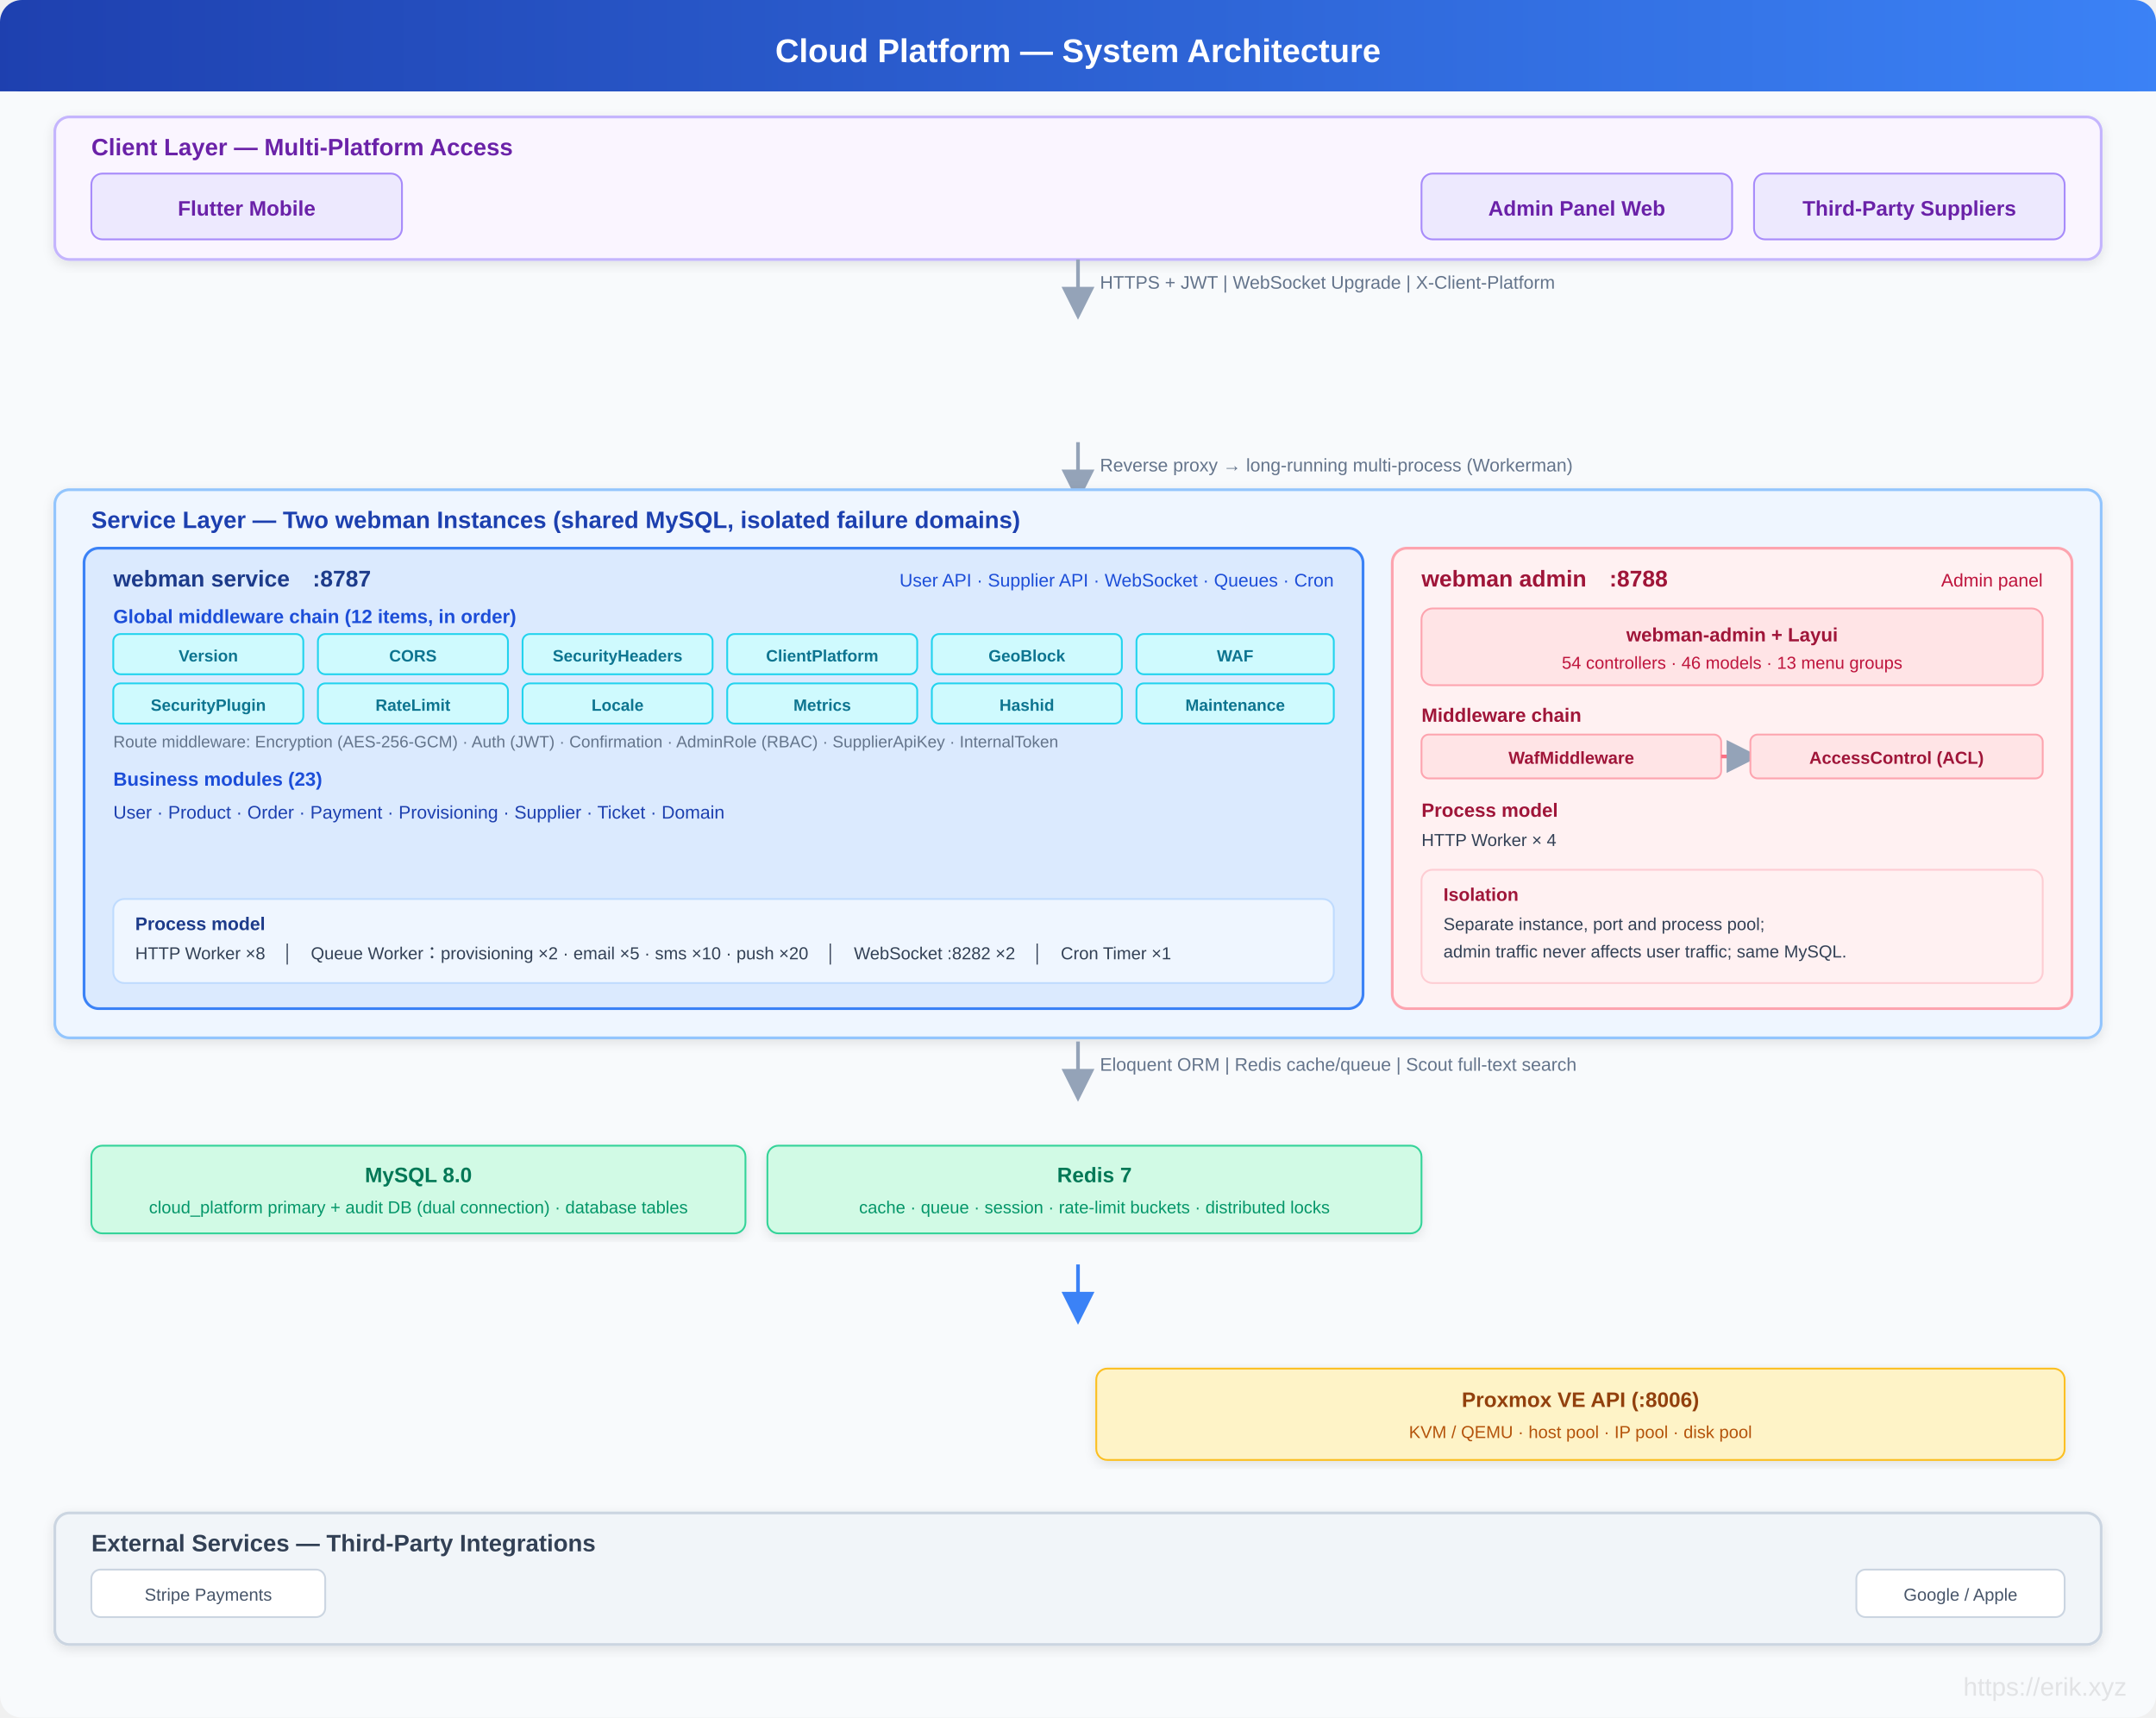
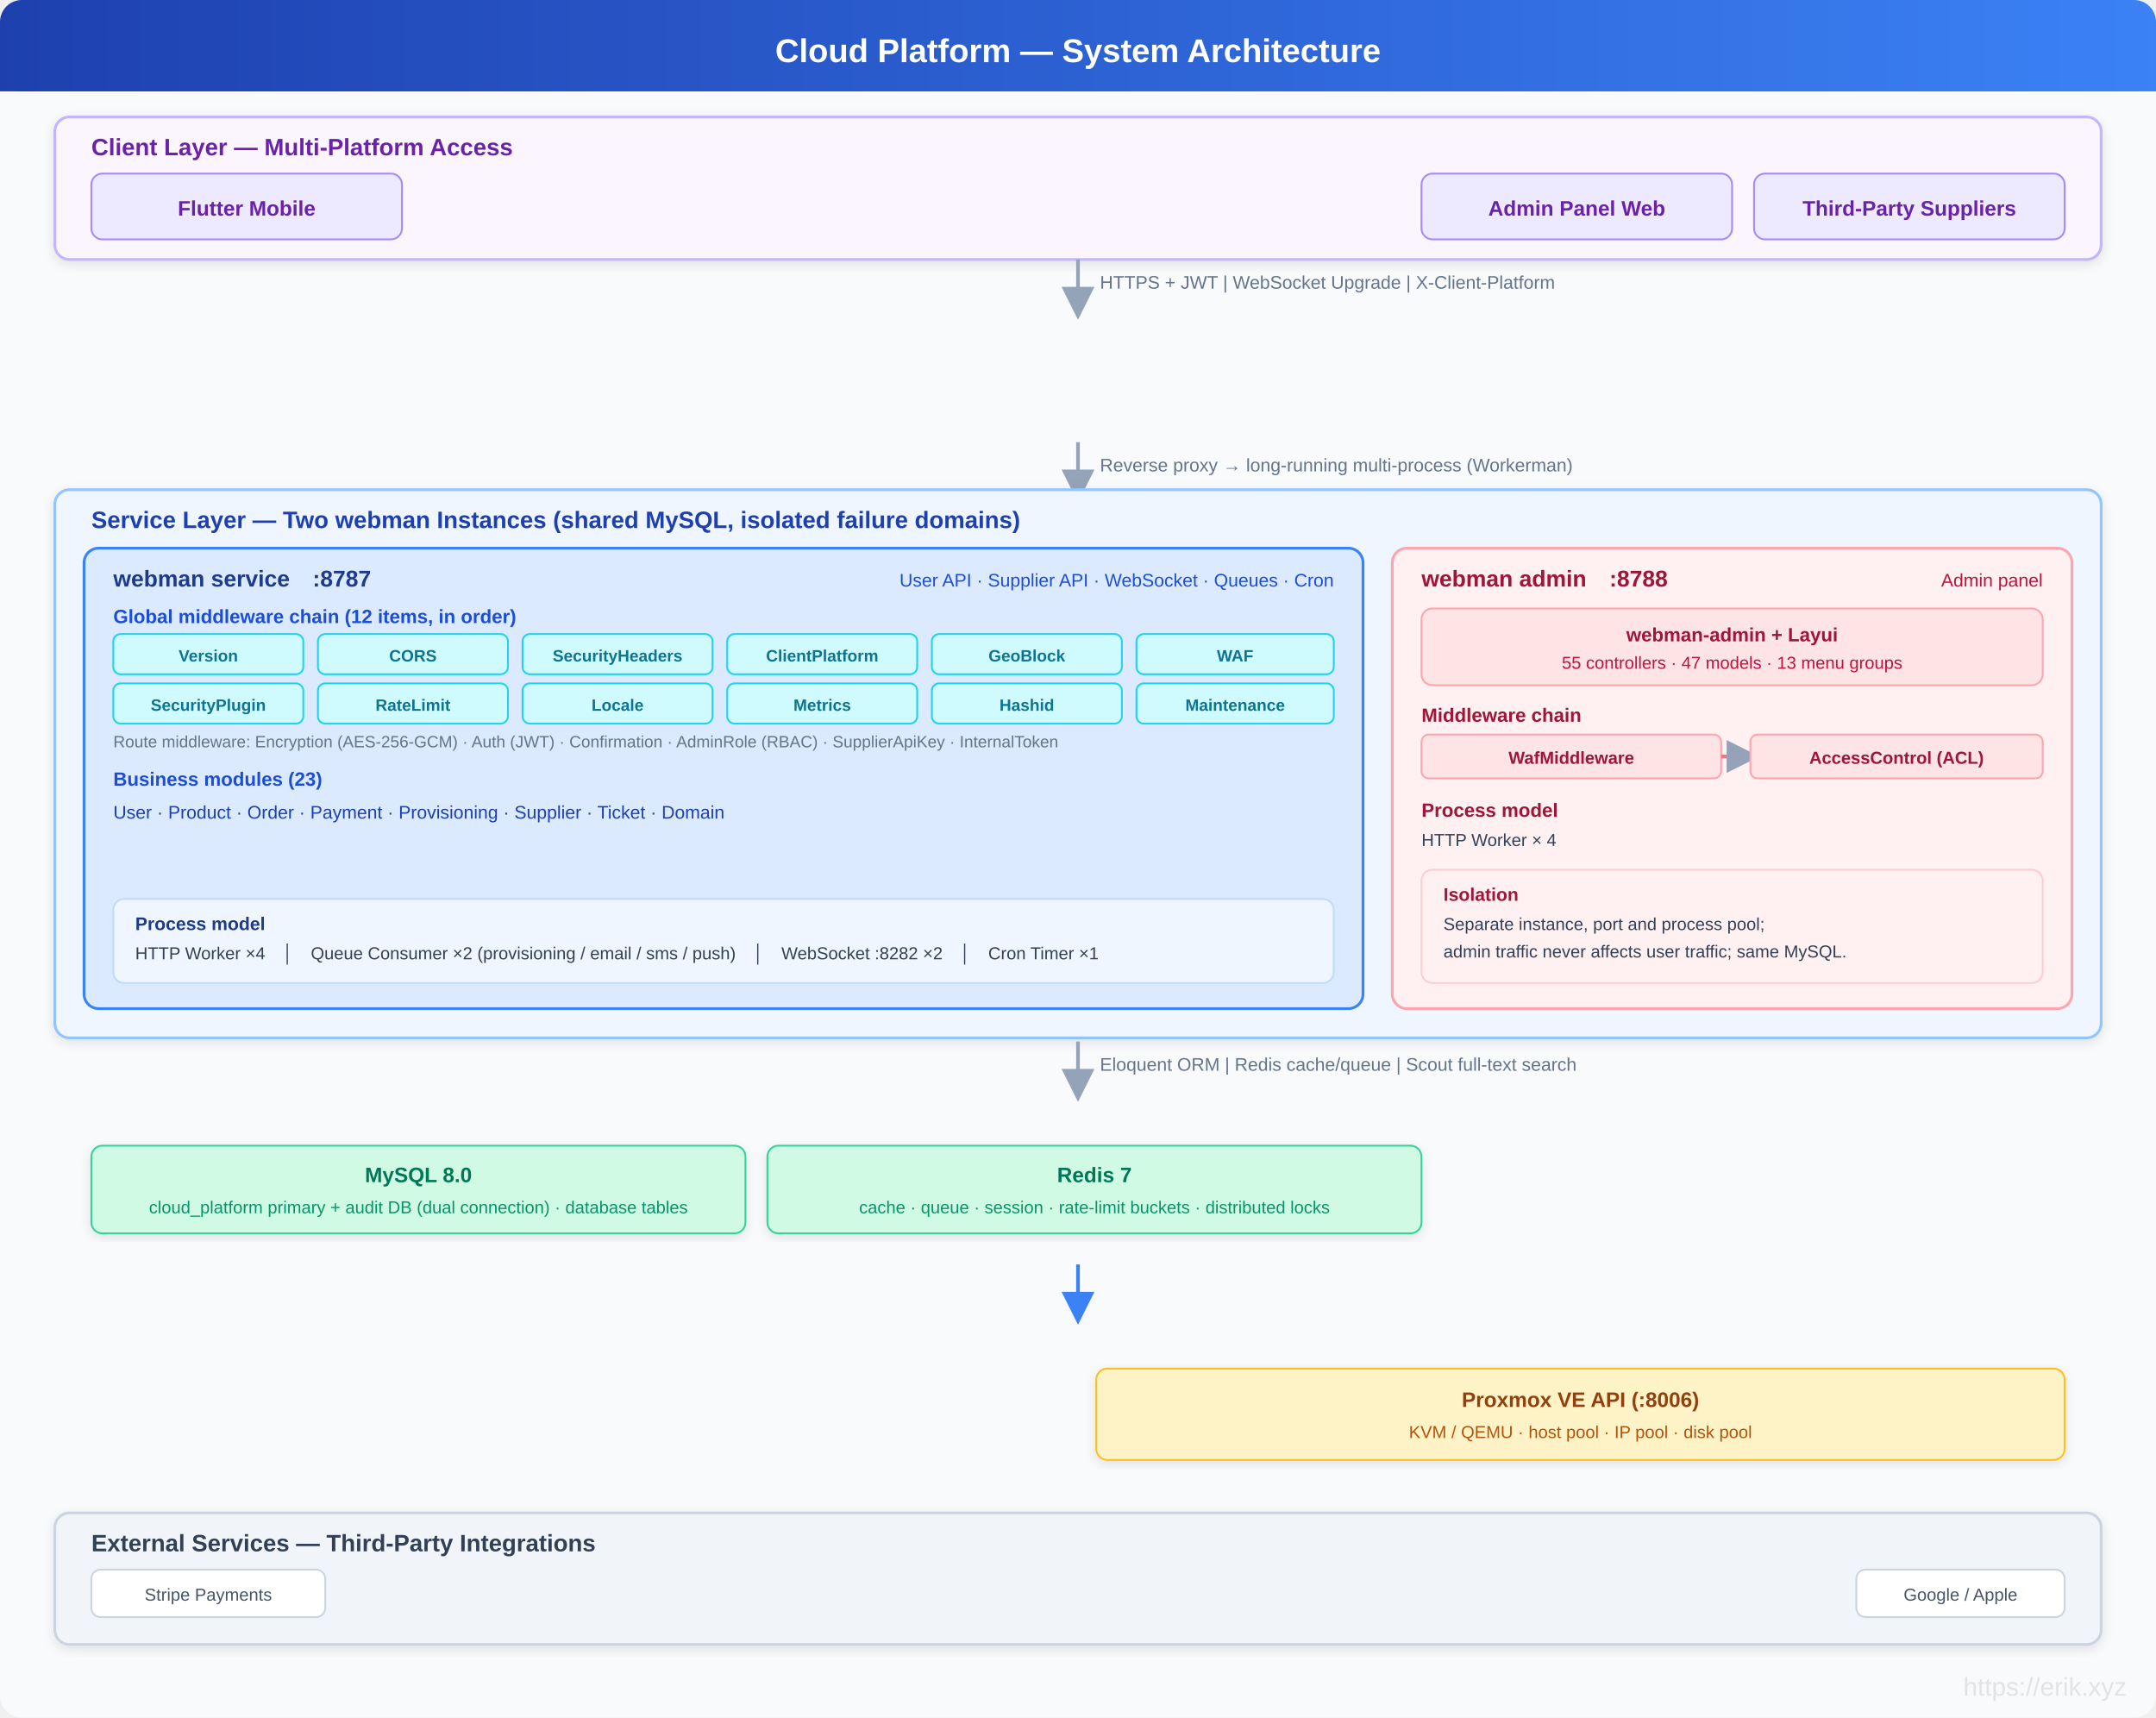
<svg xmlns="http://www.w3.org/2000/svg" viewBox="0 0 1180 940" font-family="'Segoe UI','Helvetica Neue',Arial,sans-serif">
  <defs>
    <linearGradient id="hdr" x1="0" y1="0" x2="1" y2="0">
      <stop offset="0%" stop-color="#1e40af" />
      <stop offset="100%" stop-color="#3b82f6" />
    </linearGradient>
    <filter id="sh">
      <feDropShadow dx="0" dy="2" stdDeviation="3" flood-opacity="0.1" />
    </filter>
    <marker id="arrD" markerWidth="9" markerHeight="9" refX="4.5" refY="4.5" orient="auto">
      <path d="M0,0 L9,4.5 L0,9 Z" fill="#94a3b8" />
    </marker>
    <marker id="arrB" markerWidth="9" markerHeight="9" refX="4.5" refY="4.5" orient="auto">
      <path d="M0,0 L9,4.5 L0,9 Z" fill="#3b82f6" />
    </marker>
  </defs>
  <rect width="1180" height="940" fill="#f8fafc" rx="12" />
  <rect x="0" y="0" width="1180" height="50" fill="url(#hdr)" rx="12" />
  <rect x="0" y="12" width="1180" height="38" fill="url(#hdr)" />
  <text x="590" y="34" text-anchor="middle" fill="#fff" font-size="18" font-weight="bold">Cloud Platform — System Architecture</text>
  <g filter="url(#sh)">
    <rect x="30" y="64" width="1120" height="78" rx="8" fill="#faf5ff" stroke="#c4b5fd" stroke-width="1.5" />
    <text x="50" y="85" fill="#6b21a8" font-size="13" font-weight="bold">Client Layer — Multi-Platform Access</text>
    <rect x="50" y="95" width="170" height="36" rx="6" fill="#ede9fe" stroke="#a78bfa" />
    <text x="135" y="118" text-anchor="middle" fill="#6b21a8" font-size="11.5" font-weight="bold">Flutter Mobile</text>
    <rect x="778" y="95" width="170" height="36" rx="6" fill="#ede9fe" stroke="#a78bfa" />
    <text x="863" y="118" text-anchor="middle" fill="#6b21a8" font-size="11.5" font-weight="bold">Admin Panel Web</text>
    <rect x="960" y="95" width="170" height="36" rx="6" fill="#ede9fe" stroke="#a78bfa" />
    <text x="1045" y="118" text-anchor="middle" fill="#6b21a8" font-size="11.5" font-weight="bold">Third-Party Suppliers</text>
  </g>
  <path d="M590,142 L590,166" stroke="#94a3b8" stroke-width="2" marker-end="url(#arrD)" />
  <text x="602" y="158" fill="#64748b" font-size="10">HTTPS + JWT | WebSocket Upgrade | X-Client-Platform</text>
  <g filter="url(#sh)">
  </g>
  <path d="M590,242 L590,266" stroke="#94a3b8" stroke-width="2" marker-end="url(#arrD)" />
  <text x="602" y="258" fill="#64748b" font-size="10">Reverse proxy → long-running multi-process (Workerman)</text>
  <g filter="url(#sh)">
    <rect x="30" y="268" width="1120" height="300" rx="8" fill="#eff6ff" stroke="#93c5fd" stroke-width="1.5" />
    <text x="50" y="289" fill="#1e40af" font-size="13" font-weight="bold">Service Layer — Two webman Instances (shared MySQL, isolated failure domains)</text>
    <rect x="46" y="300" width="700" height="252" rx="8" fill="#dbeafe" stroke="#3b82f6" stroke-width="1.5" />
    <text x="62" y="321" fill="#1e3a8a" font-size="12.5" font-weight="bold">webman service　:8787</text>
    <text x="730" y="321" text-anchor="end" fill="#1d4ed8" font-size="10">User API · Supplier API · WebSocket · Queues · Cron</text>
    <text x="62" y="341" fill="#1d4ed8" font-size="10.5" font-weight="bold">Global middleware chain (12 items, in order)</text>
    <g font-size="9" font-weight="bold" fill="#0e7490" text-anchor="middle">
      <rect x="62" y="347" width="104" height="22" rx="4" fill="#cffafe" stroke="#22d3ee" />
      <text x="114" y="362">Version</text>
      <rect x="174" y="347" width="104" height="22" rx="4" fill="#cffafe" stroke="#22d3ee" />
      <text x="226" y="362">CORS</text>
      <rect x="286" y="347" width="104" height="22" rx="4" fill="#cffafe" stroke="#22d3ee" />
      <text x="338" y="362">SecurityHeaders</text>
      <rect x="398" y="347" width="104" height="22" rx="4" fill="#cffafe" stroke="#22d3ee" />
      <text x="450" y="362">ClientPlatform</text>
      <rect x="510" y="347" width="104" height="22" rx="4" fill="#cffafe" stroke="#22d3ee" />
      <text x="562" y="362">GeoBlock</text>
      <rect x="622" y="347" width="108" height="22" rx="4" fill="#cffafe" stroke="#22d3ee" />
      <text x="676" y="362">WAF</text>
      <rect x="62" y="374" width="104" height="22" rx="4" fill="#cffafe" stroke="#22d3ee" />
      <text x="114" y="389">SecurityPlugin</text>
      <rect x="174" y="374" width="104" height="22" rx="4" fill="#cffafe" stroke="#22d3ee" />
      <text x="226" y="389">RateLimit</text>
      <rect x="286" y="374" width="104" height="22" rx="4" fill="#cffafe" stroke="#22d3ee" />
      <text x="338" y="389">Locale</text>
      <rect x="398" y="374" width="104" height="22" rx="4" fill="#cffafe" stroke="#22d3ee" />
      <text x="450" y="389">Metrics</text>
      <rect x="510" y="374" width="104" height="22" rx="4" fill="#cffafe" stroke="#22d3ee" />
      <text x="562" y="389">Hashid</text>
      <rect x="622" y="374" width="108" height="22" rx="4" fill="#cffafe" stroke="#22d3ee" />
      <text x="676" y="389">Maintenance</text>
    </g>
    <text x="62" y="409" fill="#64748b" font-size="9">Route middleware: Encryption (AES-256-GCM) · Auth (JWT) · Confirmation · AdminRole (RBAC) · SupplierApiKey · InternalToken</text>
    <text x="62" y="430" fill="#1d4ed8" font-size="10.5" font-weight="bold">Business modules (23)</text>
    <g fill="#1e40af" font-size="10">
      <text x="62" y="448">User · Product · Order · Payment · Provisioning · Supplier · Ticket · Domain</text>
    </g>
    <rect x="62" y="492" width="668" height="46" rx="6" fill="#eff6ff" stroke="#bfdbfe" />
    <text x="74" y="509" fill="#1e3a8a" font-size="10" font-weight="bold">Process model</text>
-     <text x="74" y="525" fill="#334155" font-size="9.5">HTTP Worker ×8　│　Queue Worker：provisioning ×2 · email ×5 · sms ×10 · push ×20　│　WebSocket :8282 ×2　│　Cron Timer ×1</text>
+     <text x="74" y="525" fill="#334155" font-size="9.5">HTTP Worker ×4　│　Queue Consumer ×2 (provisioning / email / sms / push)　│　WebSocket :8282 ×2　│　Cron Timer ×1</text>
    <rect x="762" y="300" width="372" height="252" rx="8" fill="#fff1f2" stroke="#fda4af" stroke-width="1.5" />
    <text x="778" y="321" fill="#9f1239" font-size="12.5" font-weight="bold">webman admin　:8788</text>
    <text x="1118" y="321" text-anchor="end" fill="#be123c" font-size="10">Admin panel</text>
    <rect x="778" y="333" width="340" height="42" rx="6" fill="#ffe4e6" stroke="#fda4af" />
    <text x="948" y="351" text-anchor="middle" fill="#9f1239" font-size="10.5" font-weight="bold">webman-admin + Layui</text>
-     <text x="948" y="366" text-anchor="middle" fill="#be123c" font-size="9.5">54 controllers · 46 models · 13 menu groups</text>
+     <text x="948" y="366" text-anchor="middle" fill="#be123c" font-size="9.5">55 controllers · 47 models · 13 menu groups</text>
    <text x="778" y="395" fill="#9f1239" font-size="10.5" font-weight="bold">Middleware chain</text>
    <rect x="778" y="402" width="164" height="24" rx="4" fill="#ffe4e6" stroke="#fda4af" />
    <text x="860" y="418" text-anchor="middle" fill="#9f1239" font-size="9.5" font-weight="bold">WafMiddleware</text>
    <path d="M942,414 L954,414" stroke="#fb7185" stroke-width="2" marker-end="url(#arrD)" />
    <rect x="958" y="402" width="160" height="24" rx="4" fill="#ffe4e6" stroke="#fda4af" />
    <text x="1038" y="418" text-anchor="middle" fill="#9f1239" font-size="9.5" font-weight="bold">AccessControl (ACL)</text>
    <text x="778" y="447" fill="#9f1239" font-size="10.5" font-weight="bold">Process model</text>
    <text x="778" y="463" fill="#334155" font-size="9.5">HTTP Worker × 4</text>
    <rect x="778" y="476" width="340" height="62" rx="6" fill="#fff1f2" stroke="#fecdd3" />
    <text x="790" y="493" fill="#9f1239" font-size="10" font-weight="bold">Isolation</text>
    <text x="790" y="509" fill="#334155" font-size="9.5">Separate instance, port and process pool;</text>
    <text x="790" y="524" fill="#334155" font-size="9.5">admin traffic never affects user traffic; same MySQL.</text>
  </g>
  <path d="M590,570 L590,594" stroke="#94a3b8" stroke-width="2" marker-end="url(#arrD)" />
  <text x="602" y="586" fill="#64748b" font-size="10">Eloquent ORM | Redis cache/queue | Scout full-text search</text>
  <g filter="url(#sh)">
    <rect x="50" y="627" width="358" height="48" rx="6" fill="#d1fae5" stroke="#34d399" />
    <text x="229" y="647" text-anchor="middle" fill="#047857" font-size="11.5" font-weight="bold">MySQL 8.0</text>
    <text x="229" y="664" text-anchor="middle" fill="#059669" font-size="9.5">cloud_platform primary + audit DB (dual connection) · database tables</text>
    <rect x="420" y="627" width="358" height="48" rx="6" fill="#d1fae5" stroke="#34d399" />
    <text x="599" y="647" text-anchor="middle" fill="#047857" font-size="11.5" font-weight="bold">Redis 7</text>
    <text x="599" y="664" text-anchor="middle" fill="#059669" font-size="9.5">cache · queue · session · rate-limit buckets · distributed locks</text>
  </g>
  <path d="M590,692 L590,716" stroke="#3b82f6" stroke-width="2" marker-end="url(#arrB)" />
  <g filter="url(#sh)">
    <rect x="600" y="749" width="530" height="50" rx="6" fill="#fef3c7" stroke="#fbbf24" />
    <text x="865" y="770" text-anchor="middle" fill="#92400e" font-size="11.5" font-weight="bold">Proxmox VE API (:8006)</text>
    <text x="865" y="787" text-anchor="middle" fill="#b45309" font-size="9.5">KVM / QEMU · host pool · IP pool · disk pool</text>
  </g>
  <g filter="url(#sh)">
    <rect x="30" y="828" width="1120" height="72" rx="8" fill="#f1f5f9" stroke="#cbd5e1" stroke-width="1.5" />
    <text x="50" y="849" fill="#334155" font-size="13" font-weight="bold">External Services — Third-Party Integrations</text>
    <g font-size="9.5" fill="#475569" text-anchor="middle">
      <rect x="50" y="859" width="128" height="26" rx="5" fill="#ffffff" stroke="#cbd5e1" />
      <text x="114" y="876">Stripe Payments</text>
      <rect x="1016" y="859" width="114" height="26" rx="5" fill="#ffffff" stroke="#cbd5e1" />
      <text x="1073" y="876">Google / Apple</text>
    </g>
  </g>
  <g opacity="0.5">
    <text x="1164" y="928" text-anchor="end" font-family="Arial, sans-serif" font-size="14" fill="rgba(0,0,0,0.18)">https://erik.xyz</text>
  </g>
</svg>
